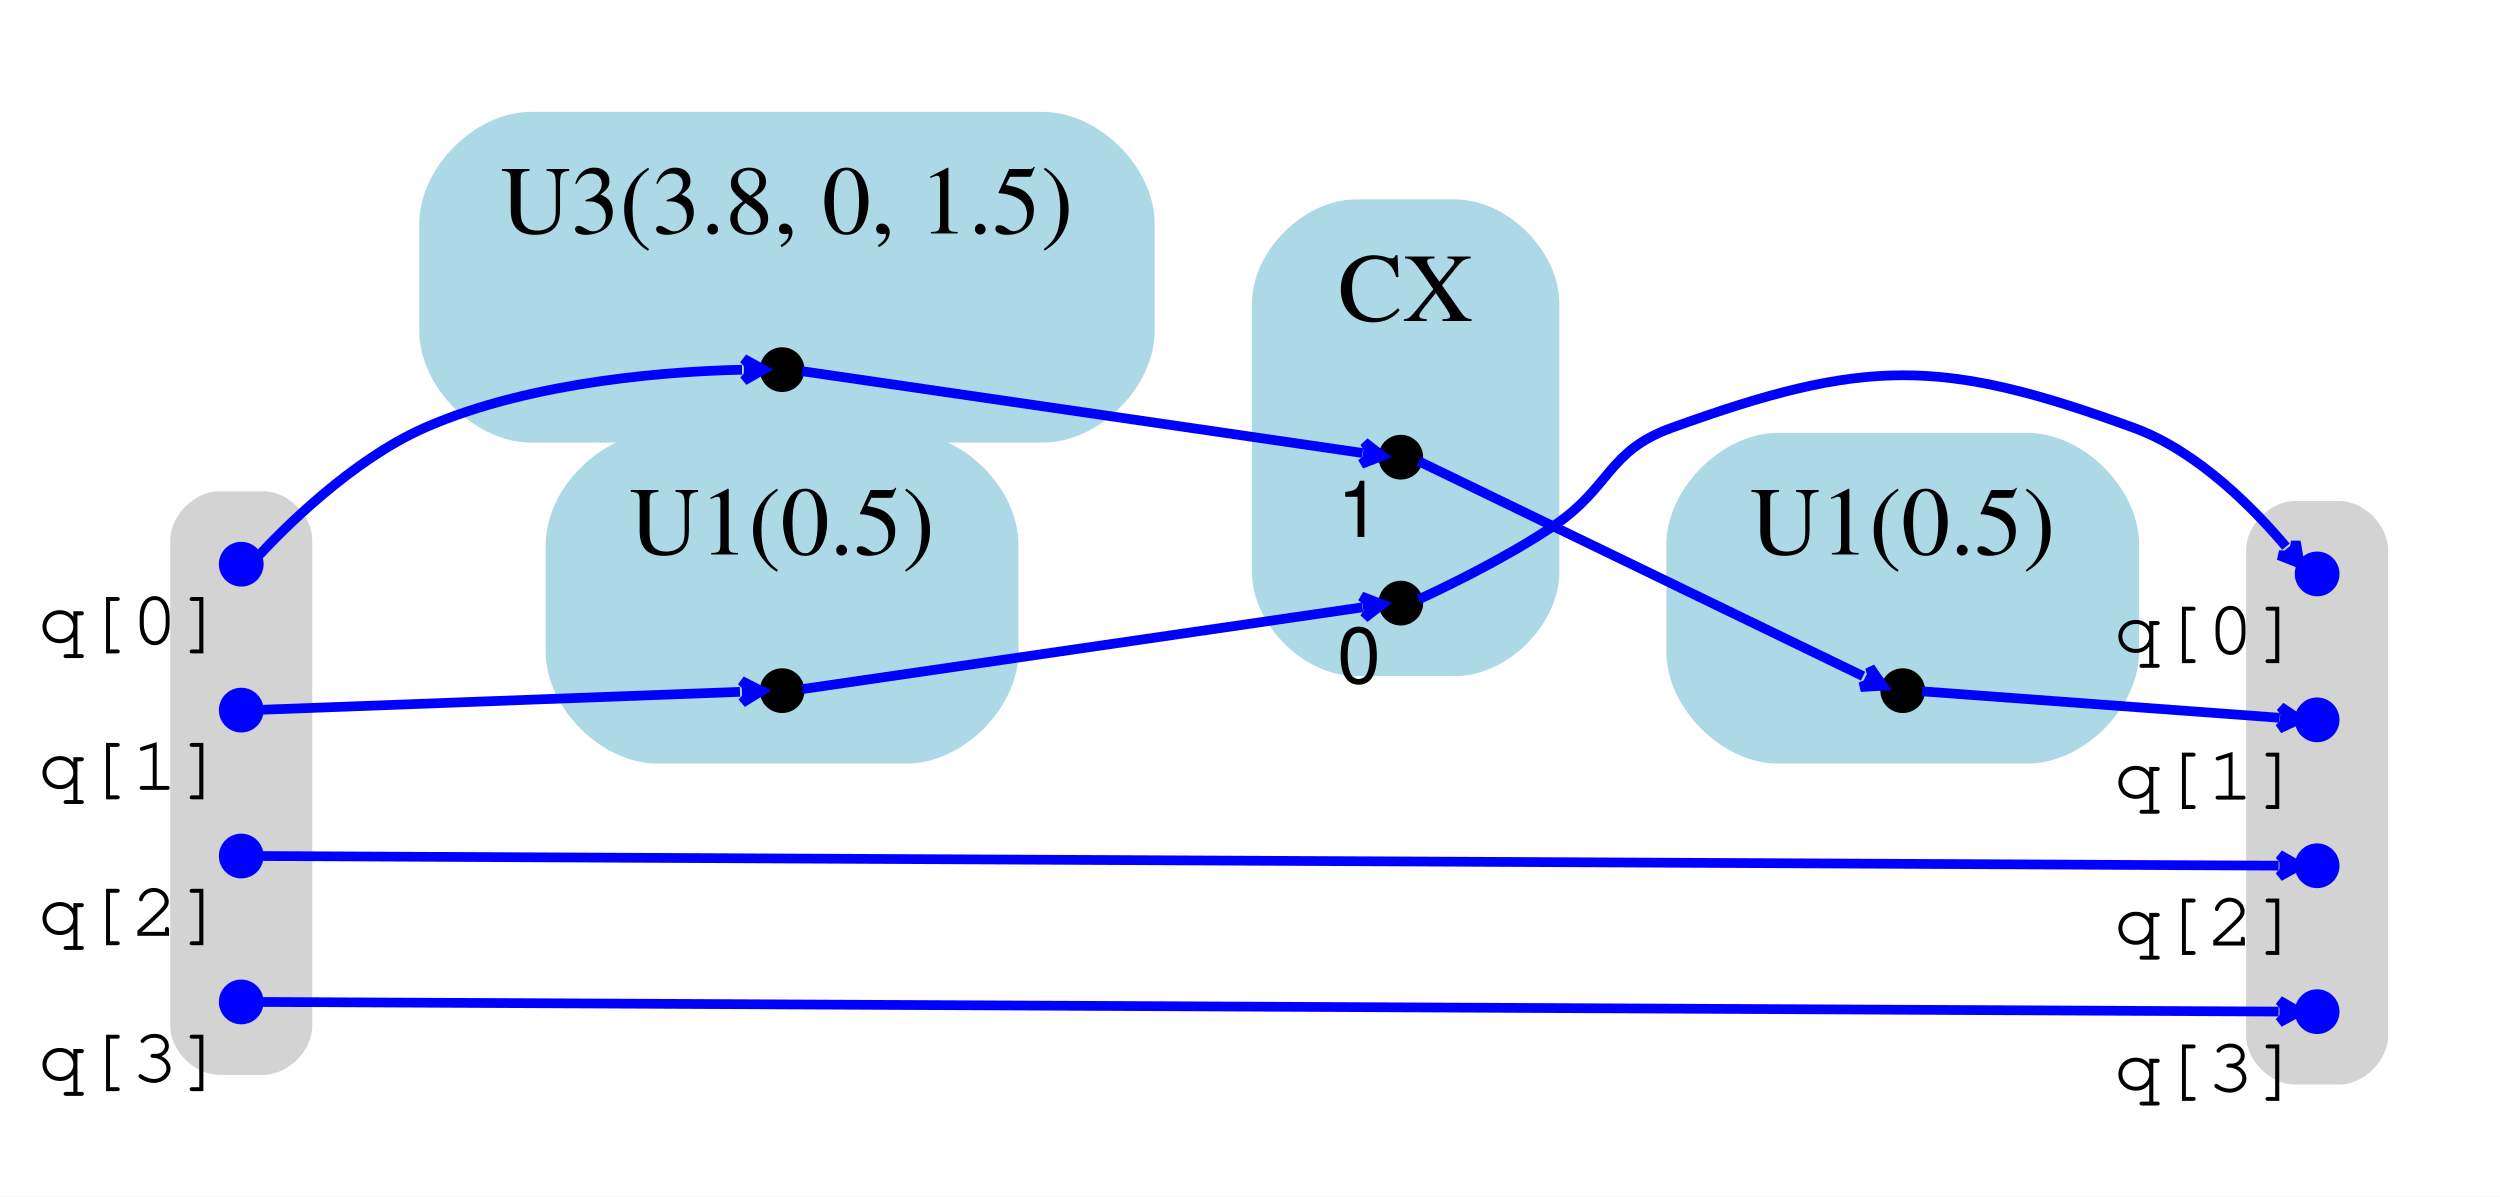
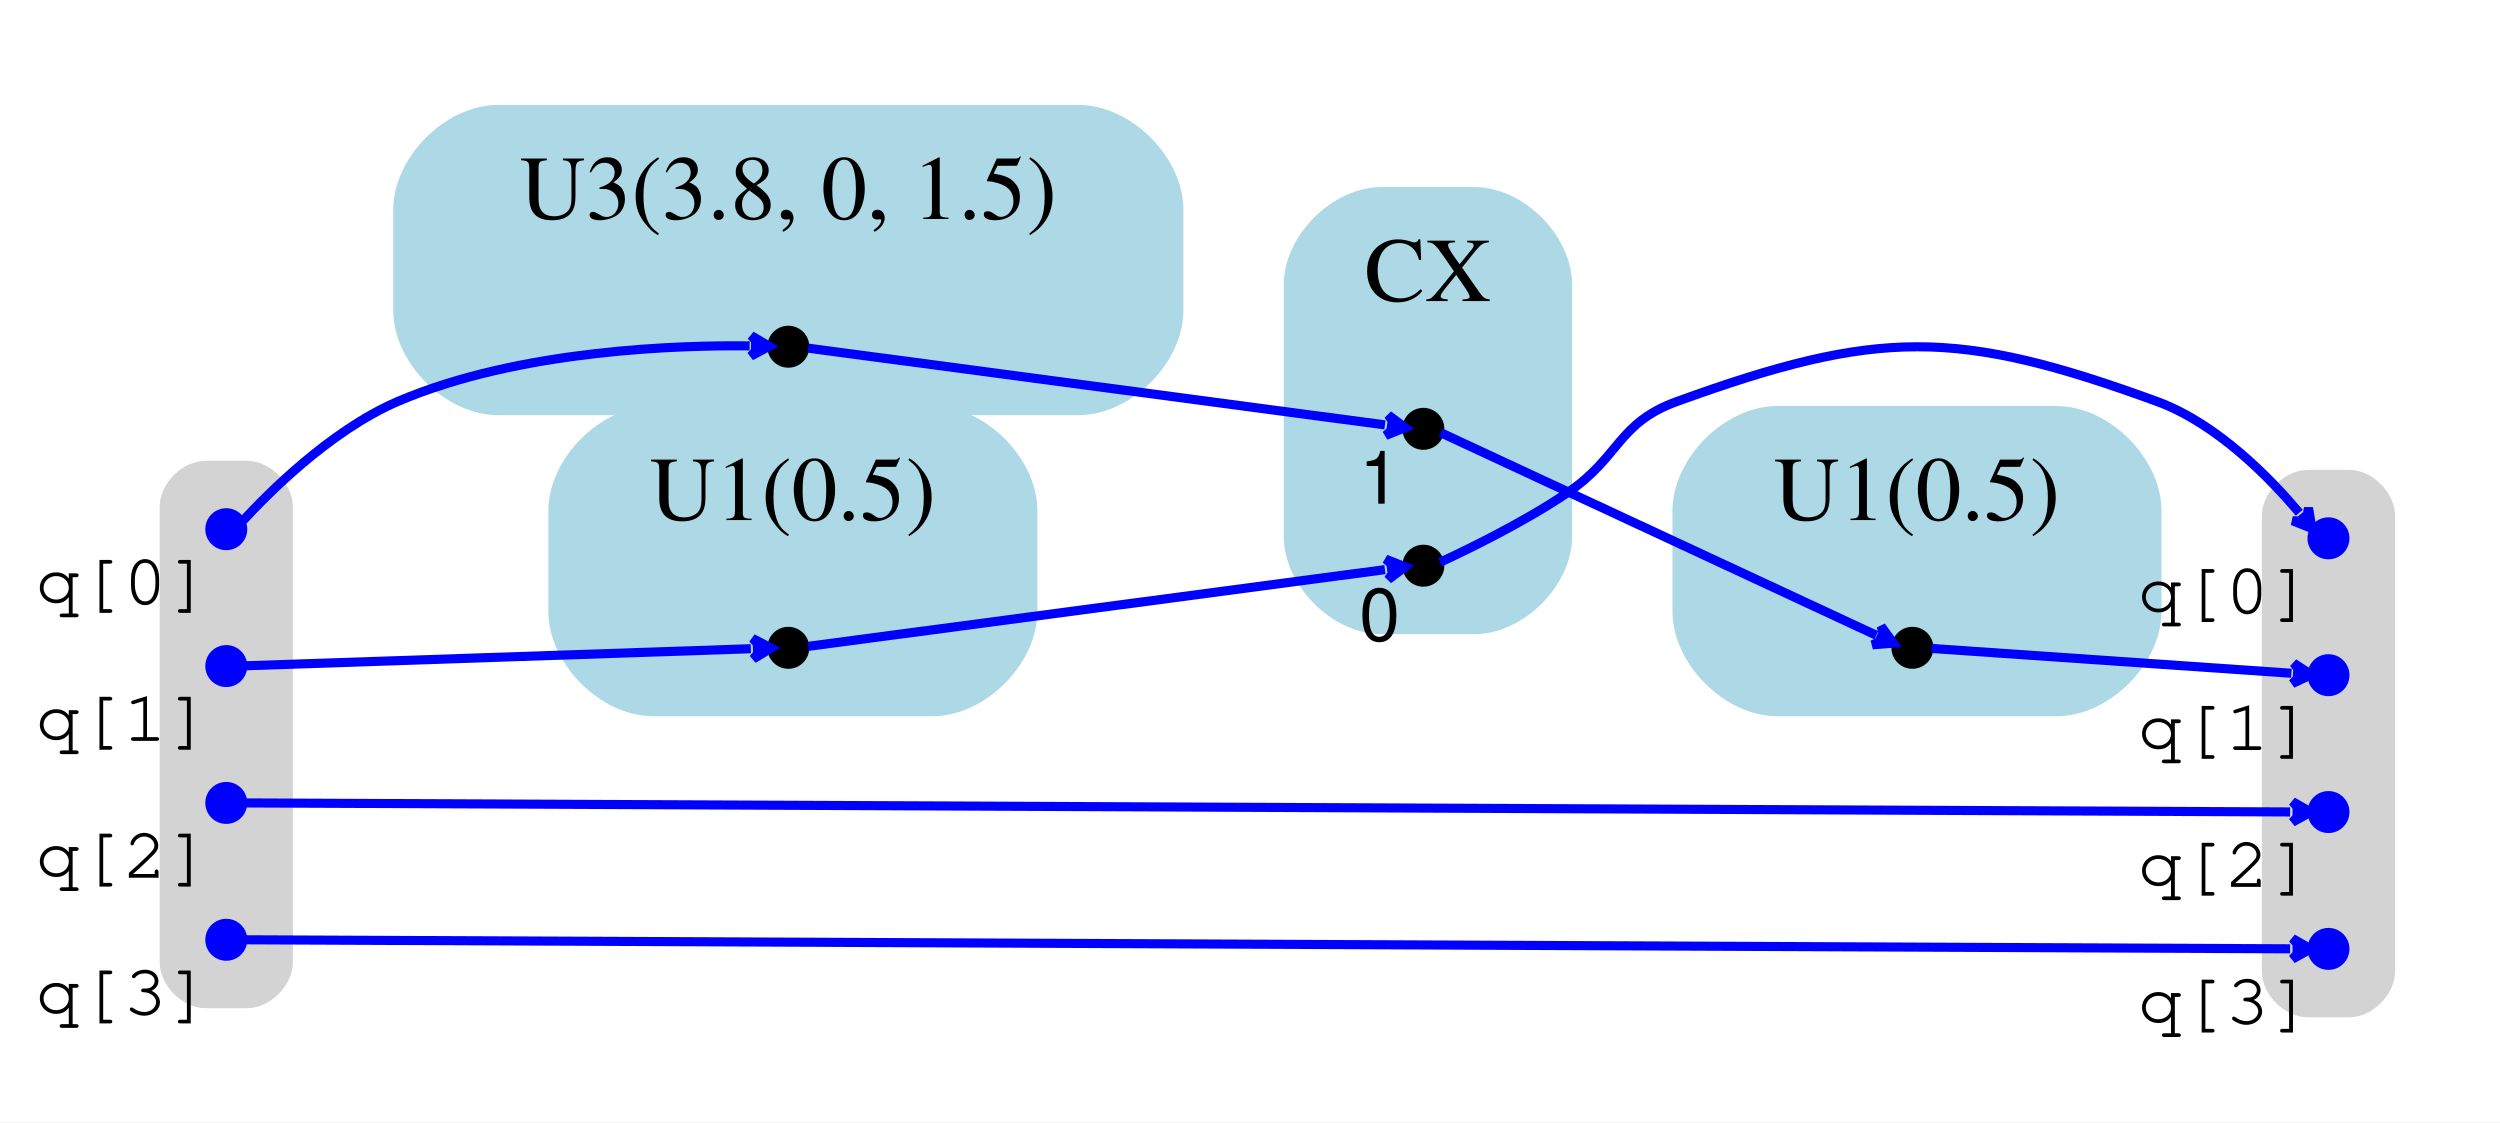
- <svg xmlns="http://www.w3.org/2000/svg" width="257pt" height="123pt" viewBox="0.00 0.00 257.00 123.00">
+ <svg xmlns="http://www.w3.org/2000/svg" width="274pt" height="123pt" viewBox="0.00 0.00 274.00 123.00">
  <g id="graph0" class="graph" transform="scale(1 1) rotate(0) translate(4 119)">
-     <polygon fill="white" stroke="transparent" points="-4,4 -4,-119 253,-119 253,4 -4,4" />
+     <polygon fill="white" stroke="transparent" points="-4,4 -4,-119 270,-119 270,4 -4,4" />
    <g id="clust1" class="cluster">
      <path fill="lightgrey" stroke="lightgrey" d="M18.53,-9C18.53,-9 23.07,-9 23.07,-9 25.33,-9 27.6,-11.27 27.6,-13.53 27.6,-13.53 27.6,-63.47 27.6,-63.47 27.6,-65.73 25.33,-68 23.07,-68 23.07,-68 18.53,-68 18.53,-68 16.27,-68 14,-65.73 14,-63.47 14,-63.47 14,-13.53 14,-13.53 14,-11.27 16.27,-9 18.53,-9" />
    </g>
    <g id="clust3" class="cluster">
-       <path fill="lightgrey" stroke="lightgrey" d="M231.93,-8C231.93,-8 236.47,-8 236.47,-8 238.73,-8 241,-10.27 241,-12.53 241,-12.53 241,-62.47 241,-62.47 241,-64.73 238.73,-67 236.47,-67 236.47,-67 231.93,-67 231.93,-67 229.67,-67 227.4,-64.73 227.4,-62.47 227.4,-62.47 227.4,-12.53 227.4,-12.53 227.4,-10.27 229.67,-8 231.93,-8" />
+       <path fill="lightgrey" stroke="lightgrey" d="M248.93,-8C248.93,-8 253.47,-8 253.47,-8 255.73,-8 258,-10.27 258,-12.53 258,-12.53 258,-62.47 258,-62.47 258,-64.73 255.73,-67 253.47,-67 253.47,-67 248.93,-67 248.93,-67 246.67,-67 244.4,-64.73 244.4,-62.47 244.4,-62.47 244.4,-12.53 244.4,-12.53 244.4,-10.27 246.67,-8 248.93,-8" />
    </g>
    <g id="clust5" class="cluster">
-       <path fill="lightblue" stroke="lightblue" d="M135.4,-50C135.4,-50 145.6,-50 145.6,-50 150.7,-50 155.8,-55.1 155.8,-60.2 155.8,-60.2 155.8,-87.8 155.8,-87.8 155.8,-92.9 150.7,-98 145.6,-98 145.6,-98 135.4,-98 135.4,-98 130.3,-98 125.2,-92.9 125.2,-87.8 125.2,-87.8 125.2,-60.2 125.2,-60.2 125.2,-55.1 130.3,-50 135.4,-50" />
-       <text text-anchor="middle" x="140.5" y="-86" font-family="Times,serif" font-size="10.00">CX</text>
+       <path fill="lightblue" stroke="lightblue" d="M147.4,-50C147.4,-50 157.6,-50 157.6,-50 162.7,-50 167.8,-55.1 167.8,-60.2 167.8,-60.2 167.8,-87.8 167.8,-87.8 167.8,-92.9 162.7,-98 157.6,-98 157.6,-98 147.4,-98 147.4,-98 142.3,-98 137.2,-92.9 137.2,-87.8 137.2,-87.8 137.2,-60.2 137.2,-60.2 137.2,-55.1 142.3,-50 147.4,-50" />
+       <text text-anchor="middle" x="152.5" y="-86" font-family="Times,serif" font-size="10.00">CX</text>
    </g>
    <g id="clust6" class="cluster">
-       <path fill="lightblue" stroke="lightblue" d="M50.6,-74C50.6,-74 103.2,-74 103.2,-74 108.7,-74 114.2,-79.5 114.2,-85 114.2,-85 114.2,-96 114.2,-96 114.2,-101.5 108.7,-107 103.2,-107 103.2,-107 50.6,-107 50.6,-107 45.1,-107 39.6,-101.5 39.6,-96 39.6,-96 39.6,-85 39.6,-85 39.6,-79.5 45.1,-74 50.6,-74" />
-       <text text-anchor="middle" x="76.9" y="-95" font-family="Times,serif" font-size="10.00">U3(3.8, 0, 1.5)</text>
+       <path fill="lightblue" stroke="lightblue" d="M50.6,-74C50.6,-74 114.2,-74 114.2,-74 119.7,-74 125.2,-79.5 125.2,-85 125.2,-85 125.2,-96 125.2,-96 125.2,-101.5 119.7,-107 114.2,-107 114.2,-107 50.6,-107 50.6,-107 45.1,-107 39.6,-101.5 39.6,-96 39.6,-96 39.6,-85 39.6,-85 39.6,-79.5 45.1,-74 50.6,-74" />
+       <text text-anchor="middle" x="82.4" y="-95" font-family="Times,serif" font-size="10.00">U3(3.8, 0, 1.5)</text>
    </g>
    <g id="clust7" class="cluster">
-       <path fill="lightblue" stroke="lightblue" d="M178.8,-41C178.8,-41 204.4,-41 204.4,-41 209.9,-41 215.4,-46.5 215.4,-52 215.4,-52 215.4,-63 215.4,-63 215.4,-68.5 209.9,-74 204.4,-74 204.4,-74 178.8,-74 178.8,-74 173.3,-74 167.8,-68.5 167.8,-63 167.8,-63 167.8,-52 167.8,-52 167.8,-46.5 173.3,-41 178.8,-41" />
-       <text text-anchor="middle" x="191.6" y="-62" font-family="Times,serif" font-size="10.00">U1(0.5)</text>
+       <path fill="lightblue" stroke="lightblue" d="M190.8,-41C190.8,-41 221.4,-41 221.4,-41 226.9,-41 232.4,-46.5 232.4,-52 232.4,-52 232.4,-63 232.4,-63 232.4,-68.5 226.9,-74 221.4,-74 221.4,-74 190.8,-74 190.8,-74 185.3,-74 179.8,-68.5 179.8,-63 179.8,-63 179.8,-52 179.8,-52 179.8,-46.5 185.3,-41 190.8,-41" />
+       <text text-anchor="middle" x="206.1" y="-62" font-family="Times,serif" font-size="10.00">U1(0.5)</text>
    </g>
    <g id="clust8" class="cluster">
-       <path fill="lightblue" stroke="lightblue" d="M63.6,-41C63.6,-41 89.2,-41 89.2,-41 94.7,-41 100.2,-46.5 100.2,-52 100.2,-52 100.2,-63 100.2,-63 100.2,-68.5 94.7,-74 89.2,-74 89.2,-74 63.6,-74 63.6,-74 58.1,-74 52.6,-68.5 52.6,-63 52.6,-63 52.6,-52 52.6,-52 52.6,-46.5 58.1,-41 63.6,-41" />
-       <text text-anchor="middle" x="76.4" y="-62" font-family="Times,serif" font-size="10.00">U1(0.5)</text>
+       <path fill="lightblue" stroke="lightblue" d="M67.6,-41C67.6,-41 98.2,-41 98.2,-41 103.7,-41 109.2,-46.5 109.2,-52 109.2,-52 109.2,-63 109.2,-63 109.2,-68.5 103.7,-74 98.2,-74 98.2,-74 67.6,-74 67.6,-74 62.1,-74 56.6,-68.5 56.6,-63 56.6,-63 56.6,-52 56.6,-52 56.6,-46.5 62.1,-41 67.6,-41" />
+       <text text-anchor="middle" x="82.9" y="-62" font-family="Times,serif" font-size="10.00">U1(0.5)</text>
    </g>
    <g id="node1" class="node">
      <ellipse fill="blue" stroke="blue" cx="20.8" cy="-61" rx="1.8" ry="1.8" />
      <text text-anchor="middle" x="9.5" y="-52.8" font-family="Courier,monospace" font-size="8.00">q[0]</text>
    </g>
    <g id="node11" class="node">
-       <ellipse fill="black" stroke="black" cx="76.4" cy="-81" rx="1.8" ry="1.8" />
+       <ellipse fill="black" stroke="black" cx="82.4" cy="-81" rx="1.8" ry="1.8" />
    </g>
    <g id="edge1" class="edge">
-       <path fill="none" stroke="blue" d="M22.65,-61.94C25.04,-64.52 32.12,-71.69 39.6,-75 50.9,-79.99 65.88,-80.86 72.28,-80.99" />
-       <polygon fill="blue" stroke="blue" points="74.47,-81.01 72.46,-82.12 73.47,-81 72.47,-80.99 72.47,-80.99 72.47,-80.99 73.47,-81 72.48,-79.87 74.47,-81.01 74.47,-81.01" />
+       <path fill="none" stroke="blue" d="M22.65,-61.95C25.03,-64.55 32.08,-71.78 39.6,-75 53.05,-80.76 70.92,-81.18 78.16,-81.09" />
+       <polygon fill="blue" stroke="blue" points="80.31,-81.05 78.34,-82.21 79.31,-81.07 78.31,-81.09 78.31,-81.09 78.31,-81.09 79.31,-81.07 78.29,-79.97 80.31,-81.05 80.31,-81.05" />
    </g>
    <g id="node2" class="node">
      <ellipse fill="blue" stroke="blue" cx="20.8" cy="-46" rx="1.8" ry="1.8" />
      <text text-anchor="middle" x="9.5" y="-37.8" font-family="Courier,monospace" font-size="8.00">q[1]</text>
    </g>
    <g id="node13" class="node">
-       <ellipse fill="black" stroke="black" cx="76.4" cy="-48" rx="1.8" ry="1.8" />
+       <ellipse fill="black" stroke="black" cx="82.4" cy="-48" rx="1.8" ry="1.8" />
    </g>
    <g id="edge2" class="edge">
-       <path fill="none" stroke="blue" d="M22.73,-46.03C28.68,-46.26 61.45,-47.48 72.07,-47.88" />
-       <polygon fill="blue" stroke="blue" points="74.27,-47.96 72.23,-49.01 73.27,-47.92 72.27,-47.88 72.27,-47.88 72.27,-47.88 73.27,-47.92 72.31,-46.76 74.27,-47.96 74.27,-47.96" />
+       <path fill="none" stroke="blue" d="M22.83,-46.03C29.56,-46.26 67.15,-47.52 78.29,-47.9" />
+       <polygon fill="blue" stroke="blue" points="80.52,-47.97 78.48,-49.03 79.52,-47.94 78.52,-47.9 78.52,-47.9 78.52,-47.9 79.52,-47.94 78.56,-46.78 80.52,-47.97 80.52,-47.97" />
    </g>
    <g id="node3" class="node">
      <ellipse fill="blue" stroke="blue" cx="20.8" cy="-31" rx="1.8" ry="1.8" />
      <text text-anchor="middle" x="9.5" y="-22.8" font-family="Courier,monospace" font-size="8.00">q[2]</text>
    </g>
    <g id="node7" class="node">
-       <ellipse fill="blue" stroke="blue" cx="234.2" cy="-30" rx="1.8" ry="1.8" />
-       <text text-anchor="middle" x="222.9" y="-21.8" font-family="Courier,monospace" font-size="8.00">q[2]</text>
+       <ellipse fill="blue" stroke="blue" cx="251.2" cy="-30" rx="1.8" ry="1.8" />
+       <text text-anchor="middle" x="239.9" y="-21.8" font-family="Courier,monospace" font-size="8.00">q[2]</text>
    </g>
    <g id="edge3" class="edge">
-       <path fill="none" stroke="blue" d="M22.74,-31C36.88,-30.93 205.72,-30.13 230.24,-30.01" />
-       <polygon fill="blue" stroke="blue" points="232.33,-30 230.33,-31.14 231.33,-30.01 230.33,-30.01 230.33,-30.01 230.33,-30.01 231.33,-30.01 230.32,-28.89 232.33,-30 232.33,-30" />
+       <path fill="none" stroke="blue" d="M22.82,-31C38.09,-30.93 220.5,-30.13 247,-30.01" />
+       <polygon fill="blue" stroke="blue" points="249.26,-30 247.26,-31.14 248.26,-30.01 247.26,-30.01 247.26,-30.01 247.26,-30.01 248.26,-30.01 247.25,-28.89 249.26,-30 249.26,-30" />
    </g>
    <g id="node4" class="node">
      <ellipse fill="blue" stroke="blue" cx="20.8" cy="-16" rx="1.8" ry="1.8" />
      <text text-anchor="middle" x="9.5" y="-7.8" font-family="Courier,monospace" font-size="8.00">q[3]</text>
    </g>
    <g id="node8" class="node">
-       <ellipse fill="blue" stroke="blue" cx="234.2" cy="-15" rx="1.8" ry="1.8" />
-       <text text-anchor="middle" x="222.9" y="-6.8" font-family="Courier,monospace" font-size="8.00">q[3]</text>
+       <ellipse fill="blue" stroke="blue" cx="251.2" cy="-15" rx="1.8" ry="1.8" />
+       <text text-anchor="middle" x="239.9" y="-6.8" font-family="Courier,monospace" font-size="8.00">q[3]</text>
    </g>
    <g id="edge4" class="edge">
-       <path fill="none" stroke="blue" d="M22.74,-16C36.88,-15.93 205.72,-15.13 230.24,-15.01" />
-       <polygon fill="blue" stroke="blue" points="232.33,-15 230.33,-16.14 231.33,-15.01 230.33,-15.01 230.33,-15.01 230.33,-15.01 231.33,-15.01 230.32,-13.89 232.33,-15 232.33,-15" />
+       <path fill="none" stroke="blue" d="M22.82,-16C38.09,-15.93 220.5,-15.13 247,-15.01" />
+       <polygon fill="blue" stroke="blue" points="249.26,-15 247.26,-16.14 248.26,-15.01 247.26,-15.01 247.26,-15.01 247.26,-15.01 248.26,-15.01 247.25,-13.89 249.26,-15 249.26,-15" />
    </g>
    <g id="node5" class="node">
-       <ellipse fill="blue" stroke="blue" cx="234.2" cy="-60" rx="1.8" ry="1.8" />
-       <text text-anchor="middle" x="222.9" y="-51.8" font-family="Courier,monospace" font-size="8.00">q[0]</text>
+       <ellipse fill="blue" stroke="blue" cx="251.2" cy="-60" rx="1.8" ry="1.8" />
+       <text text-anchor="middle" x="239.9" y="-51.8" font-family="Courier,monospace" font-size="8.00">q[0]</text>
    </g>
    <g id="node6" class="node">
-       <ellipse fill="blue" stroke="blue" cx="234.2" cy="-45" rx="1.8" ry="1.8" />
-       <text text-anchor="middle" x="222.9" y="-36.8" font-family="Courier,monospace" font-size="8.00">q[1]</text>
+       <ellipse fill="blue" stroke="blue" cx="251.2" cy="-45" rx="1.8" ry="1.8" />
+       <text text-anchor="middle" x="239.9" y="-36.8" font-family="Courier,monospace" font-size="8.00">q[1]</text>
    </g>
    <g id="node9" class="node">
-       <ellipse fill="black" stroke="black" cx="140" cy="-57" rx="1.8" ry="1.8" />
-       <text text-anchor="middle" x="135.7" y="-48.8" font-family="Helvetica,sans-Serif" font-size="8.00">0</text>
+       <ellipse fill="black" stroke="black" cx="152" cy="-57" rx="1.8" ry="1.8" />
+       <text text-anchor="middle" x="147.2" y="-48.8" font-family="Helvetica,sans-Serif" font-size="8.00">0</text>
    </g>
    <g id="edge5" class="edge">
-       <path fill="none" stroke="blue" d="M141.84,-57.38C144.14,-58.44 150.77,-61.59 155.8,-65 161.55,-68.89 161.27,-72.64 167.8,-75 187.69,-82.2 195.53,-82.26 215.4,-75 222.06,-72.57 227.96,-66.42 231,-62.8" />
-       <polygon fill="blue" stroke="blue" points="232.39,-61.08 232.01,-63.34 231.76,-61.86 231.13,-62.64 231.13,-62.64 231.13,-62.64 231.76,-61.86 230.26,-61.93 232.39,-61.08 232.39,-61.08" />
+       <path fill="none" stroke="blue" d="M153.84,-57.38C156.14,-58.44 162.77,-61.59 167.8,-65 173.55,-68.89 173.27,-72.64 179.8,-75 201.78,-82.96 210.44,-83.02 232.4,-75 239.06,-72.57 244.96,-66.42 248,-62.8" />
+       <polygon fill="blue" stroke="blue" points="249.39,-61.08 249.01,-63.34 248.76,-61.86 248.13,-62.64 248.13,-62.64 248.13,-62.64 248.76,-61.86 247.26,-61.93 249.39,-61.08 249.39,-61.08" />
    </g>
    <g id="node10" class="node">
-       <ellipse fill="black" stroke="black" cx="140" cy="-72" rx="1.8" ry="1.8" />
-       <text text-anchor="middle" x="135.7" y="-63.8" font-family="Helvetica,sans-Serif" font-size="8.00">1</text>
+       <ellipse fill="black" stroke="black" cx="152" cy="-72" rx="1.8" ry="1.8" />
+       <text text-anchor="middle" x="147.2" y="-63.8" font-family="Helvetica,sans-Serif" font-size="8.00">1</text>
    </g>
    <g id="node12" class="node">
-       <ellipse fill="black" stroke="black" cx="191.6" cy="-48" rx="1.8" ry="1.8" />
+       <ellipse fill="black" stroke="black" cx="205.6" cy="-48" rx="1.8" ry="1.8" />
    </g>
    <g id="edge6" class="edge">
-       <path fill="none" stroke="blue" d="M141.86,-71.58C147.36,-68.92 177.69,-54.25 187.52,-49.49" />
-       <polygon fill="blue" stroke="blue" points="189.55,-48.51 188.24,-50.39 188.65,-48.94 187.75,-49.38 187.75,-49.38 187.75,-49.38 188.65,-48.94 187.26,-48.37 189.55,-48.51 189.55,-48.51" />
+       <path fill="none" stroke="blue" d="M153.9,-71.58C159.67,-68.9 191.71,-54 201.65,-49.37" />
+       <polygon fill="blue" stroke="blue" points="203.51,-48.51 202.17,-50.37 202.6,-48.93 201.7,-49.35 201.7,-49.35 201.7,-49.35 202.6,-48.93 201.22,-48.33 203.51,-48.51 203.51,-48.51" />
    </g>
    <g id="edge7" class="edge">
-       <path fill="none" stroke="blue" d="M78.47,-80.84C85.48,-79.82 124.94,-74.05 136.07,-72.43" />
-       <polygon fill="blue" stroke="blue" points="138.09,-72.13 136.27,-73.54 137.1,-72.28 136.11,-72.42 136.11,-72.42 136.11,-72.42 137.1,-72.28 135.95,-71.31 138.09,-72.13 138.09,-72.13" />
+       <path fill="none" stroke="blue" d="M84.57,-80.84C92.27,-79.82 135.57,-74.05 147.79,-72.43" />
+       <polygon fill="blue" stroke="blue" points="150,-72.13 148.16,-73.51 149.01,-72.27 148.02,-72.4 148.02,-72.4 148.02,-72.4 149.01,-72.27 147.87,-71.28 150,-72.13 150,-72.13" />
    </g>
    <g id="edge8" class="edge">
-       <path fill="none" stroke="blue" d="M193.6,-47.93C198.74,-47.55 222.15,-45.82 230.35,-45.21" />
-       <polygon fill="blue" stroke="blue" points="232.37,-45.06 230.46,-46.33 231.37,-45.14 230.38,-45.21 230.38,-45.21 230.38,-45.21 231.37,-45.14 230.29,-44.09 232.37,-45.06 232.37,-45.06" />
+       <path fill="none" stroke="blue" d="M207.68,-47.93C213.19,-47.55 238.33,-45.82 247.14,-45.21" />
+       <polygon fill="blue" stroke="blue" points="249.31,-45.06 247.39,-46.32 248.31,-45.13 247.31,-45.2 247.31,-45.2 247.31,-45.2 248.31,-45.13 247.24,-44.08 249.31,-45.06 249.31,-45.06" />
    </g>
    <g id="edge9" class="edge">
-       <path fill="none" stroke="blue" d="M78.47,-48.16C85.48,-49.18 124.94,-54.95 136.07,-56.57" />
-       <polygon fill="blue" stroke="blue" points="138.09,-56.87 135.95,-57.69 137.1,-56.72 136.11,-56.58 136.11,-56.58 136.11,-56.58 137.1,-56.72 136.27,-55.46 138.09,-56.87 138.09,-56.87" />
+       <path fill="none" stroke="blue" d="M84.57,-48.16C92.27,-49.18 135.57,-54.95 147.79,-56.57" />
+       <polygon fill="blue" stroke="blue" points="150,-56.87 147.87,-57.72 149.01,-56.73 148.02,-56.6 148.02,-56.6 148.02,-56.6 149.01,-56.73 148.16,-55.49 150,-56.87 150,-56.87" />
    </g>
  </g>
</svg>
